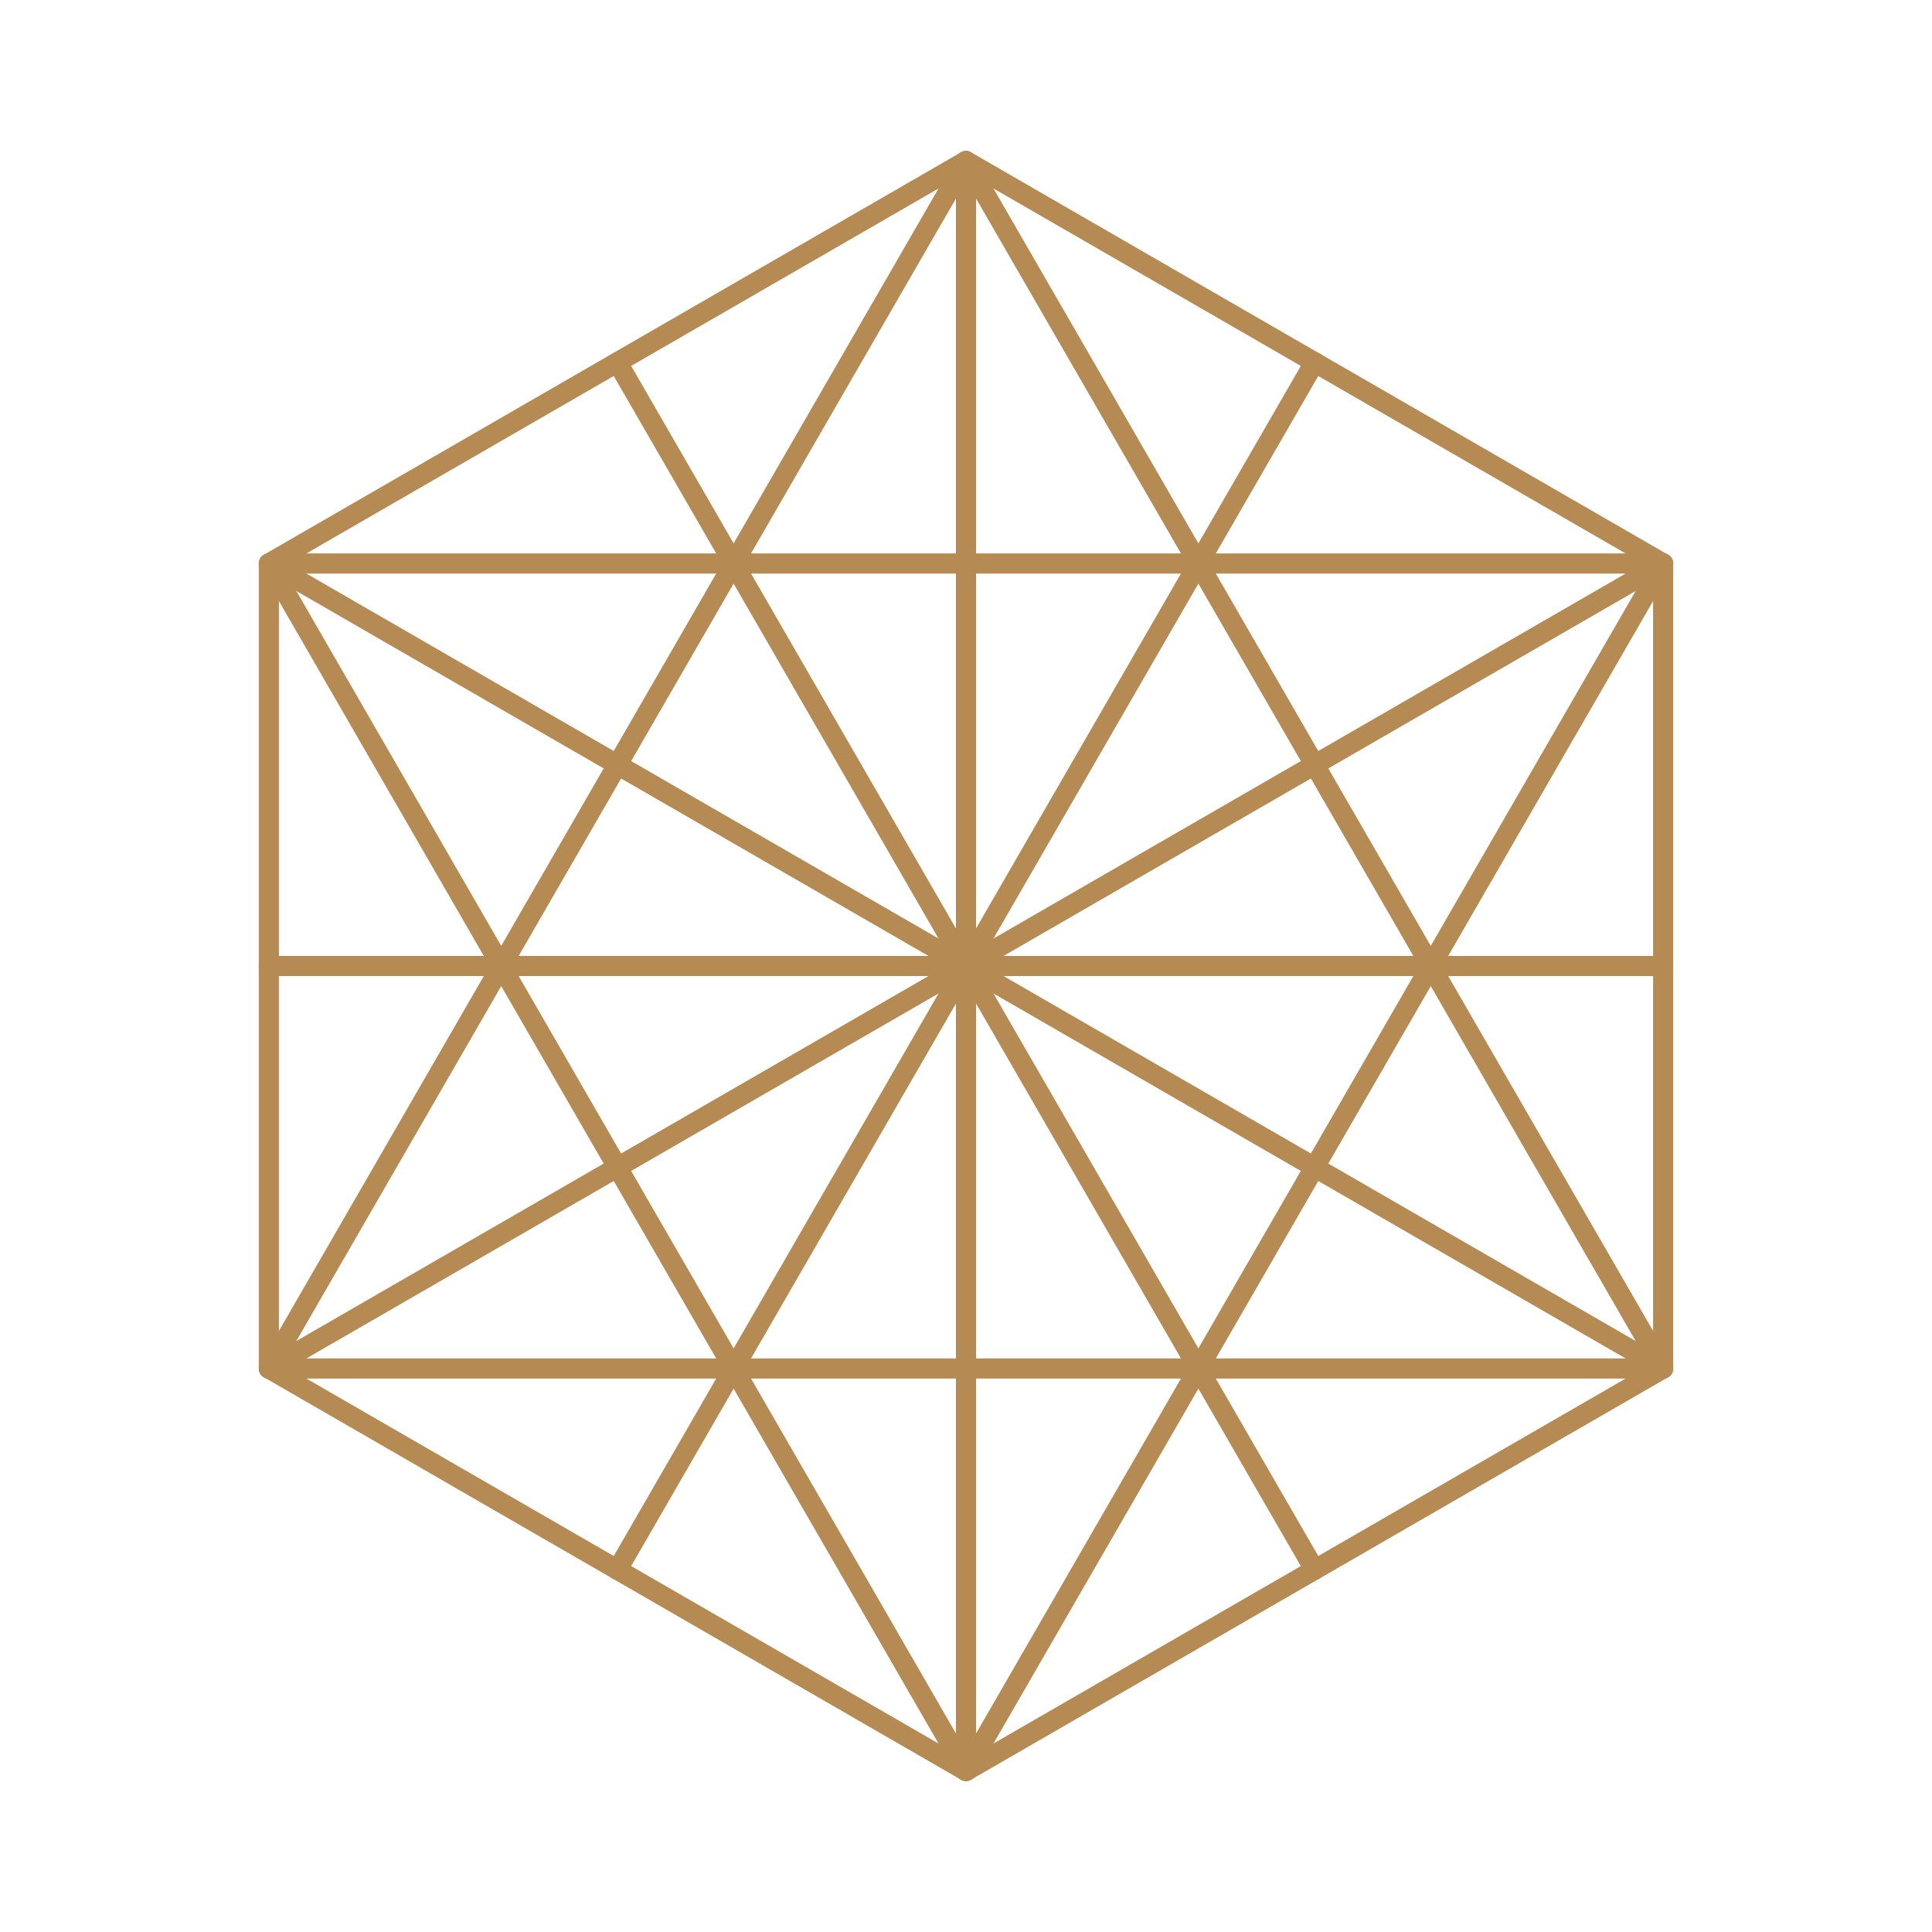
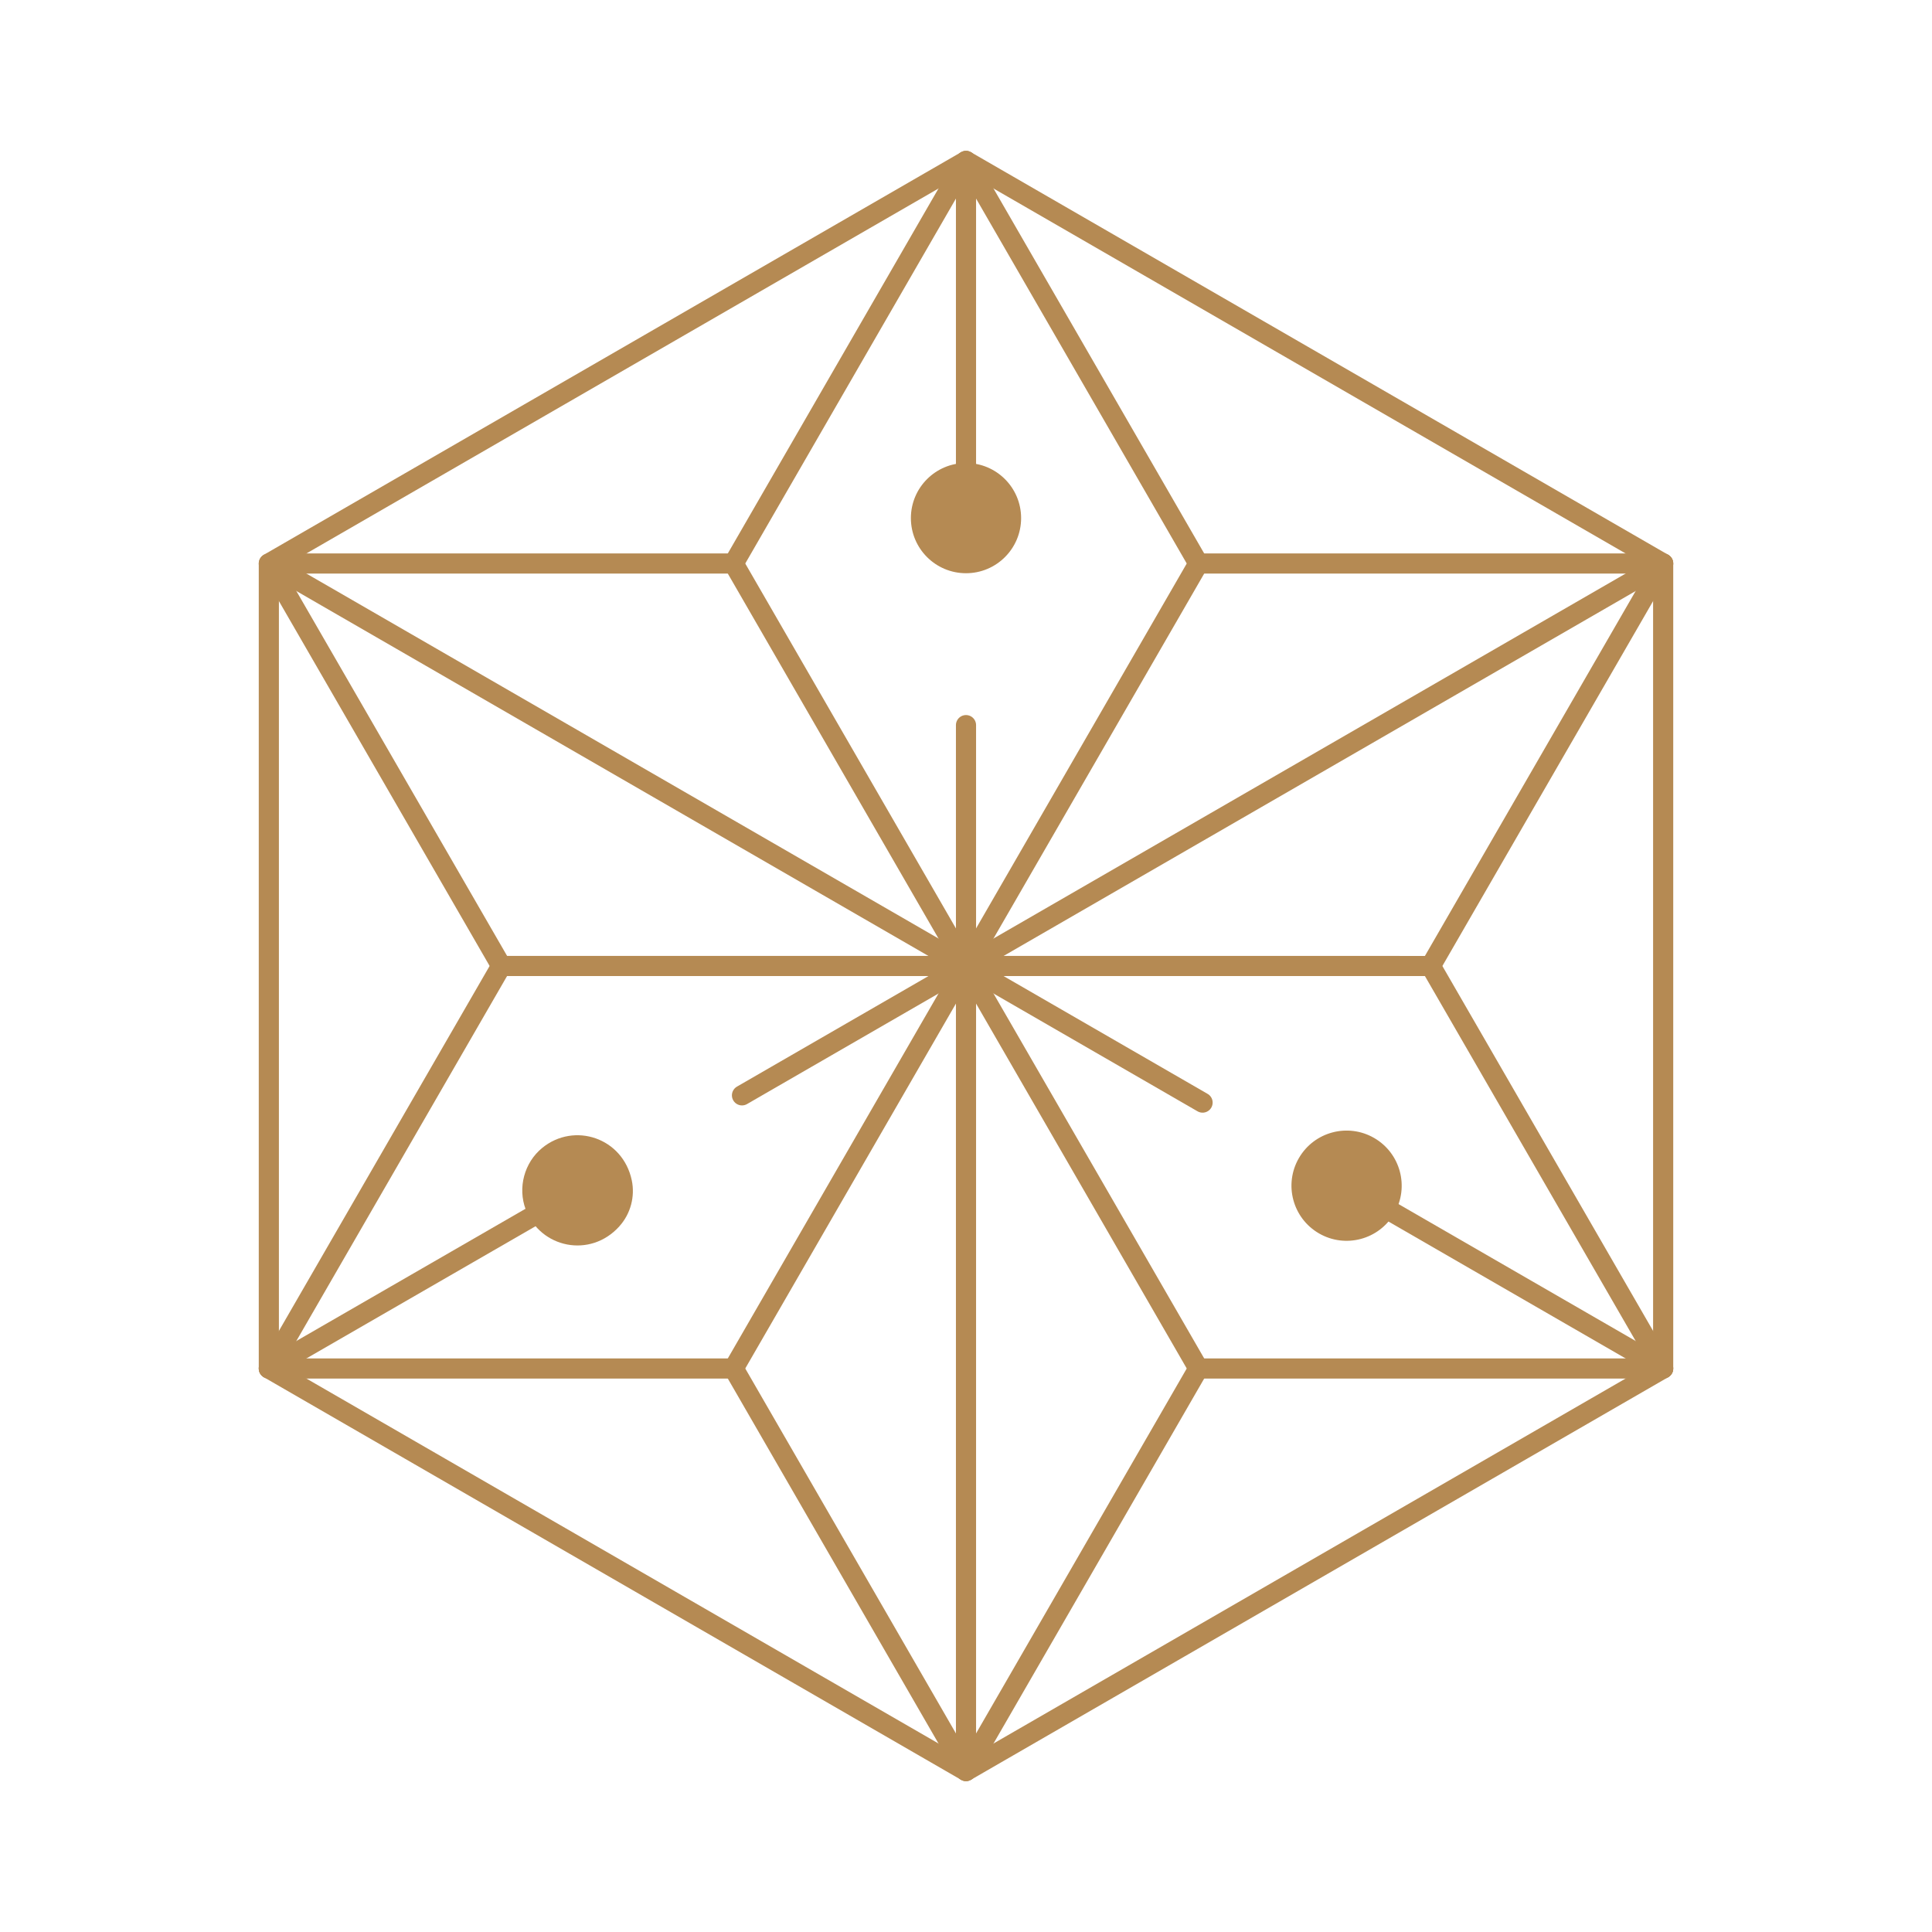
- <svg xmlns="http://www.w3.org/2000/svg" viewBox="-120 -120 240 240" width="400" height="400">
-   <g stroke="#b58a53" stroke-width="2.5" fill="none" stroke-linecap="round" stroke-linejoin="round">
-     <polygon points="0,-100 86.603,-50 86.603,50 0,100 -86.603,50 -86.603,-50" />
-     <line x1="0" y1="-100" x2="0" y2="100" />
-     <line x1="86.603" y1="-50" x2="-86.603" y2="50" />
-     <line x1="86.603" y1="50" x2="-86.603" y2="-50" />
-     <line x1="43.301" y1="-75" x2="-43.301" y2="75" />
-     <line x1="86.603" y1="0" x2="-86.603" y2="0" />
-     <line x1="43.301" y1="75" x2="-43.301" y2="-75" />
-     <polygon points="0,-100 86.603,50 -86.603,50" />
-     <polygon points="86.603,-50 0,100 -86.603,-50" />
-   </g>
+ <svg xmlns="http://www.w3.org/2000/svg" id="_圖層_1" version="1.1" viewBox="0 0 400 400">
+   <defs>
+     <style>
+       .st0 {
+         fill: #b58a53;
+       }
+ 
+       .st1 {
+         fill: none;
+         stroke: #b58a53;
+         stroke-linecap: round;
+         stroke-linejoin: round;
+         stroke-width: 4.17px;
+       }
+     </style>
+   </defs>
+   <polygon class="st1" points="200 33.33 344.34 116.67 344.34 283.33 200 366.67 55.66 283.33 55.66 116.67 200 33.33" />
+   <line class="st1" x1="200" y1="150.13" x2="200" y2="366.67" />
+   <line class="st1" x1="200" y1="33.33" x2="200" y2="107.27" />
+   <line class="st1" x1="119.58" y1="246.45" x2="55.66" y2="283.33" />
+   <line class="st1" x1="344.34" y1="116.67" x2="153.62" y2="226.78" />
+   <line class="st1" x1="248.98" y1="228.28" x2="59.13" y2="118.67" />
+   <line class="st1" x1="344.34" y1="283.33" x2="278.79" y2="245.49" />
+   <line class="st1" x1="248.11" y1="116.67" x2="151.89" y2="283.33" />
+   <line class="st1" x1="296.22" y1="200" x2="103.78" y2="199.99" />
+   <line class="st1" x1="248.11" y1="283.33" x2="151.89" y2="116.67" />
+   <polyline class="st1" points="296.22 200 344.34 283.33 248.11 283.33" />
+   <polyline class="st1" points="151.89 116.67 200 33.33 248.11 116.67" />
+   <polyline class="st1" points="151.89 283.33 55.66 283.33 103.78 199.99" />
+   <polyline class="st1" points="248.11 283.33 200 366.67 151.89 283.33" />
+   <polyline class="st1" points="248.11 116.67 344.34 116.67 296.22 200" />
+   <polyline class="st1" points="103.78 199.99 55.66 116.67 151.89 116.67" />
+   <circle class="st0" cx="200" cy="107.27" r="11.41" />
+   <circle class="st0" cx="278.79" cy="245.49" r="11.41" transform="translate(-73.2 364.18) rotate(-60)" />
+   <path class="st0" d="M128.25,253.88c-6.03,6.72-16.39,4.51-19.41-3.48-1.69-4.48-.3-9.69,3.41-12.73,6.61-5.41,16.68-2.14,18.55,6.69.71,3.37-.24,6.94-2.55,9.51h0Z" />
</svg>
